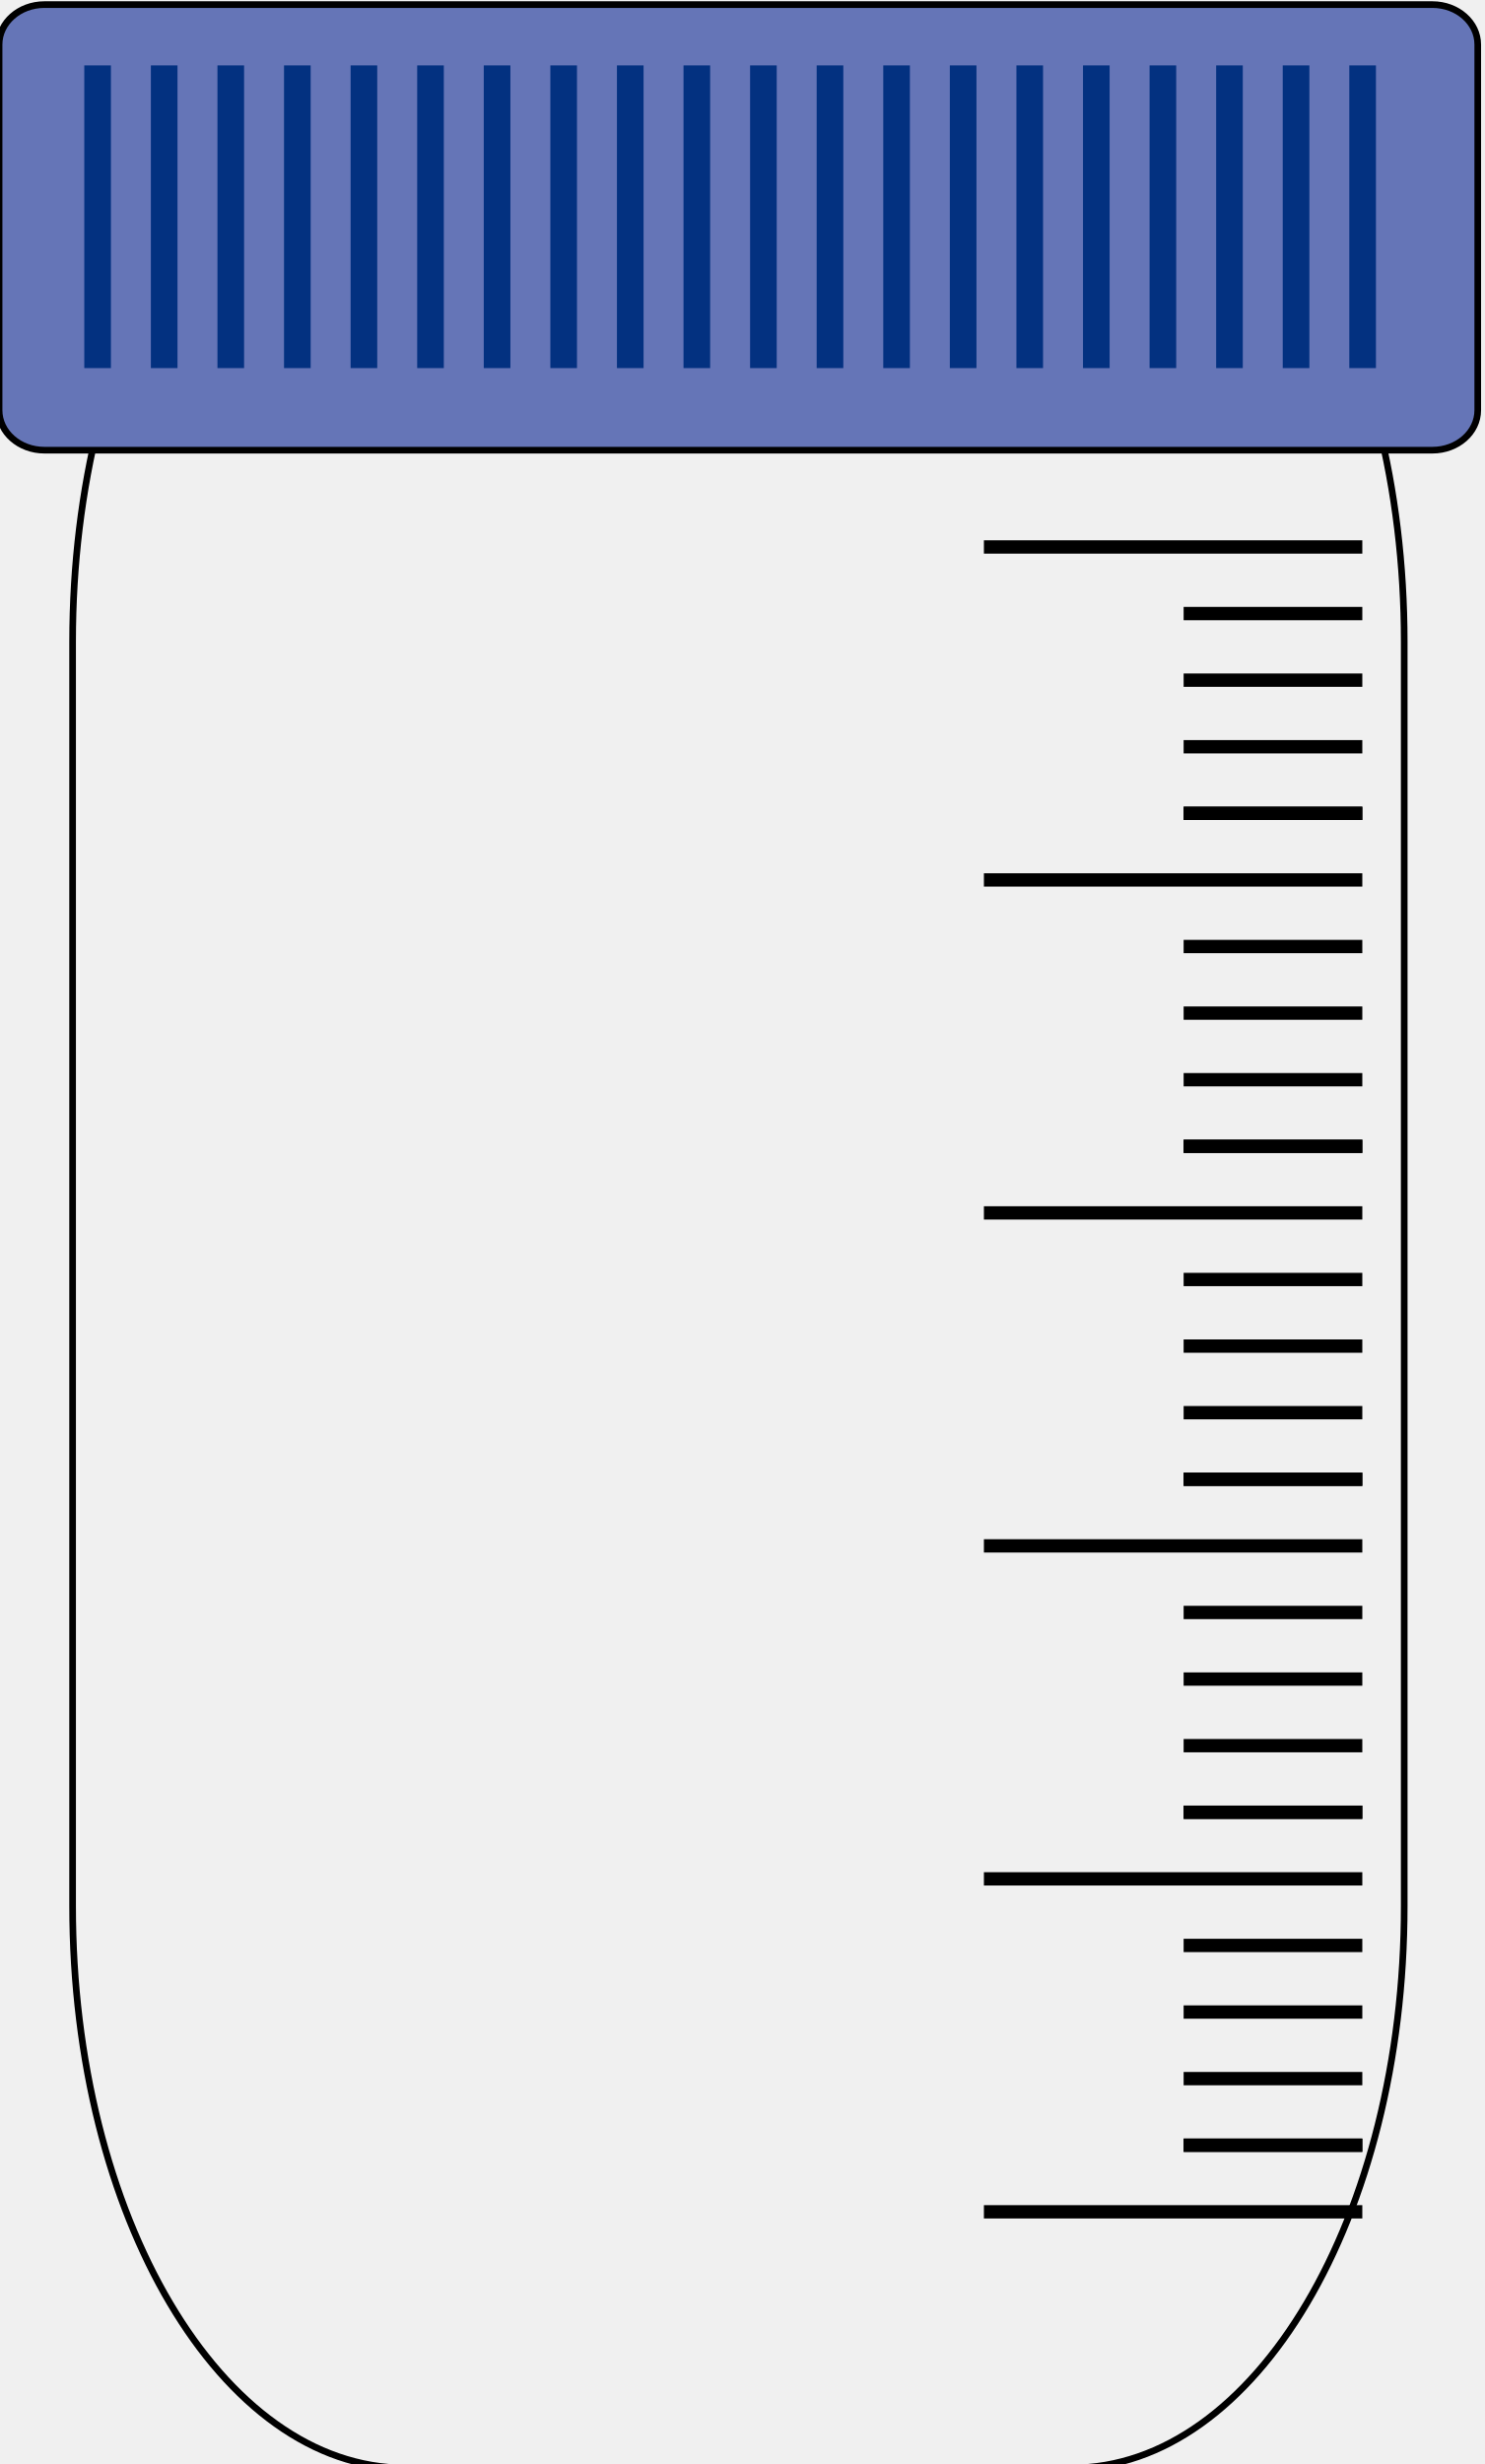
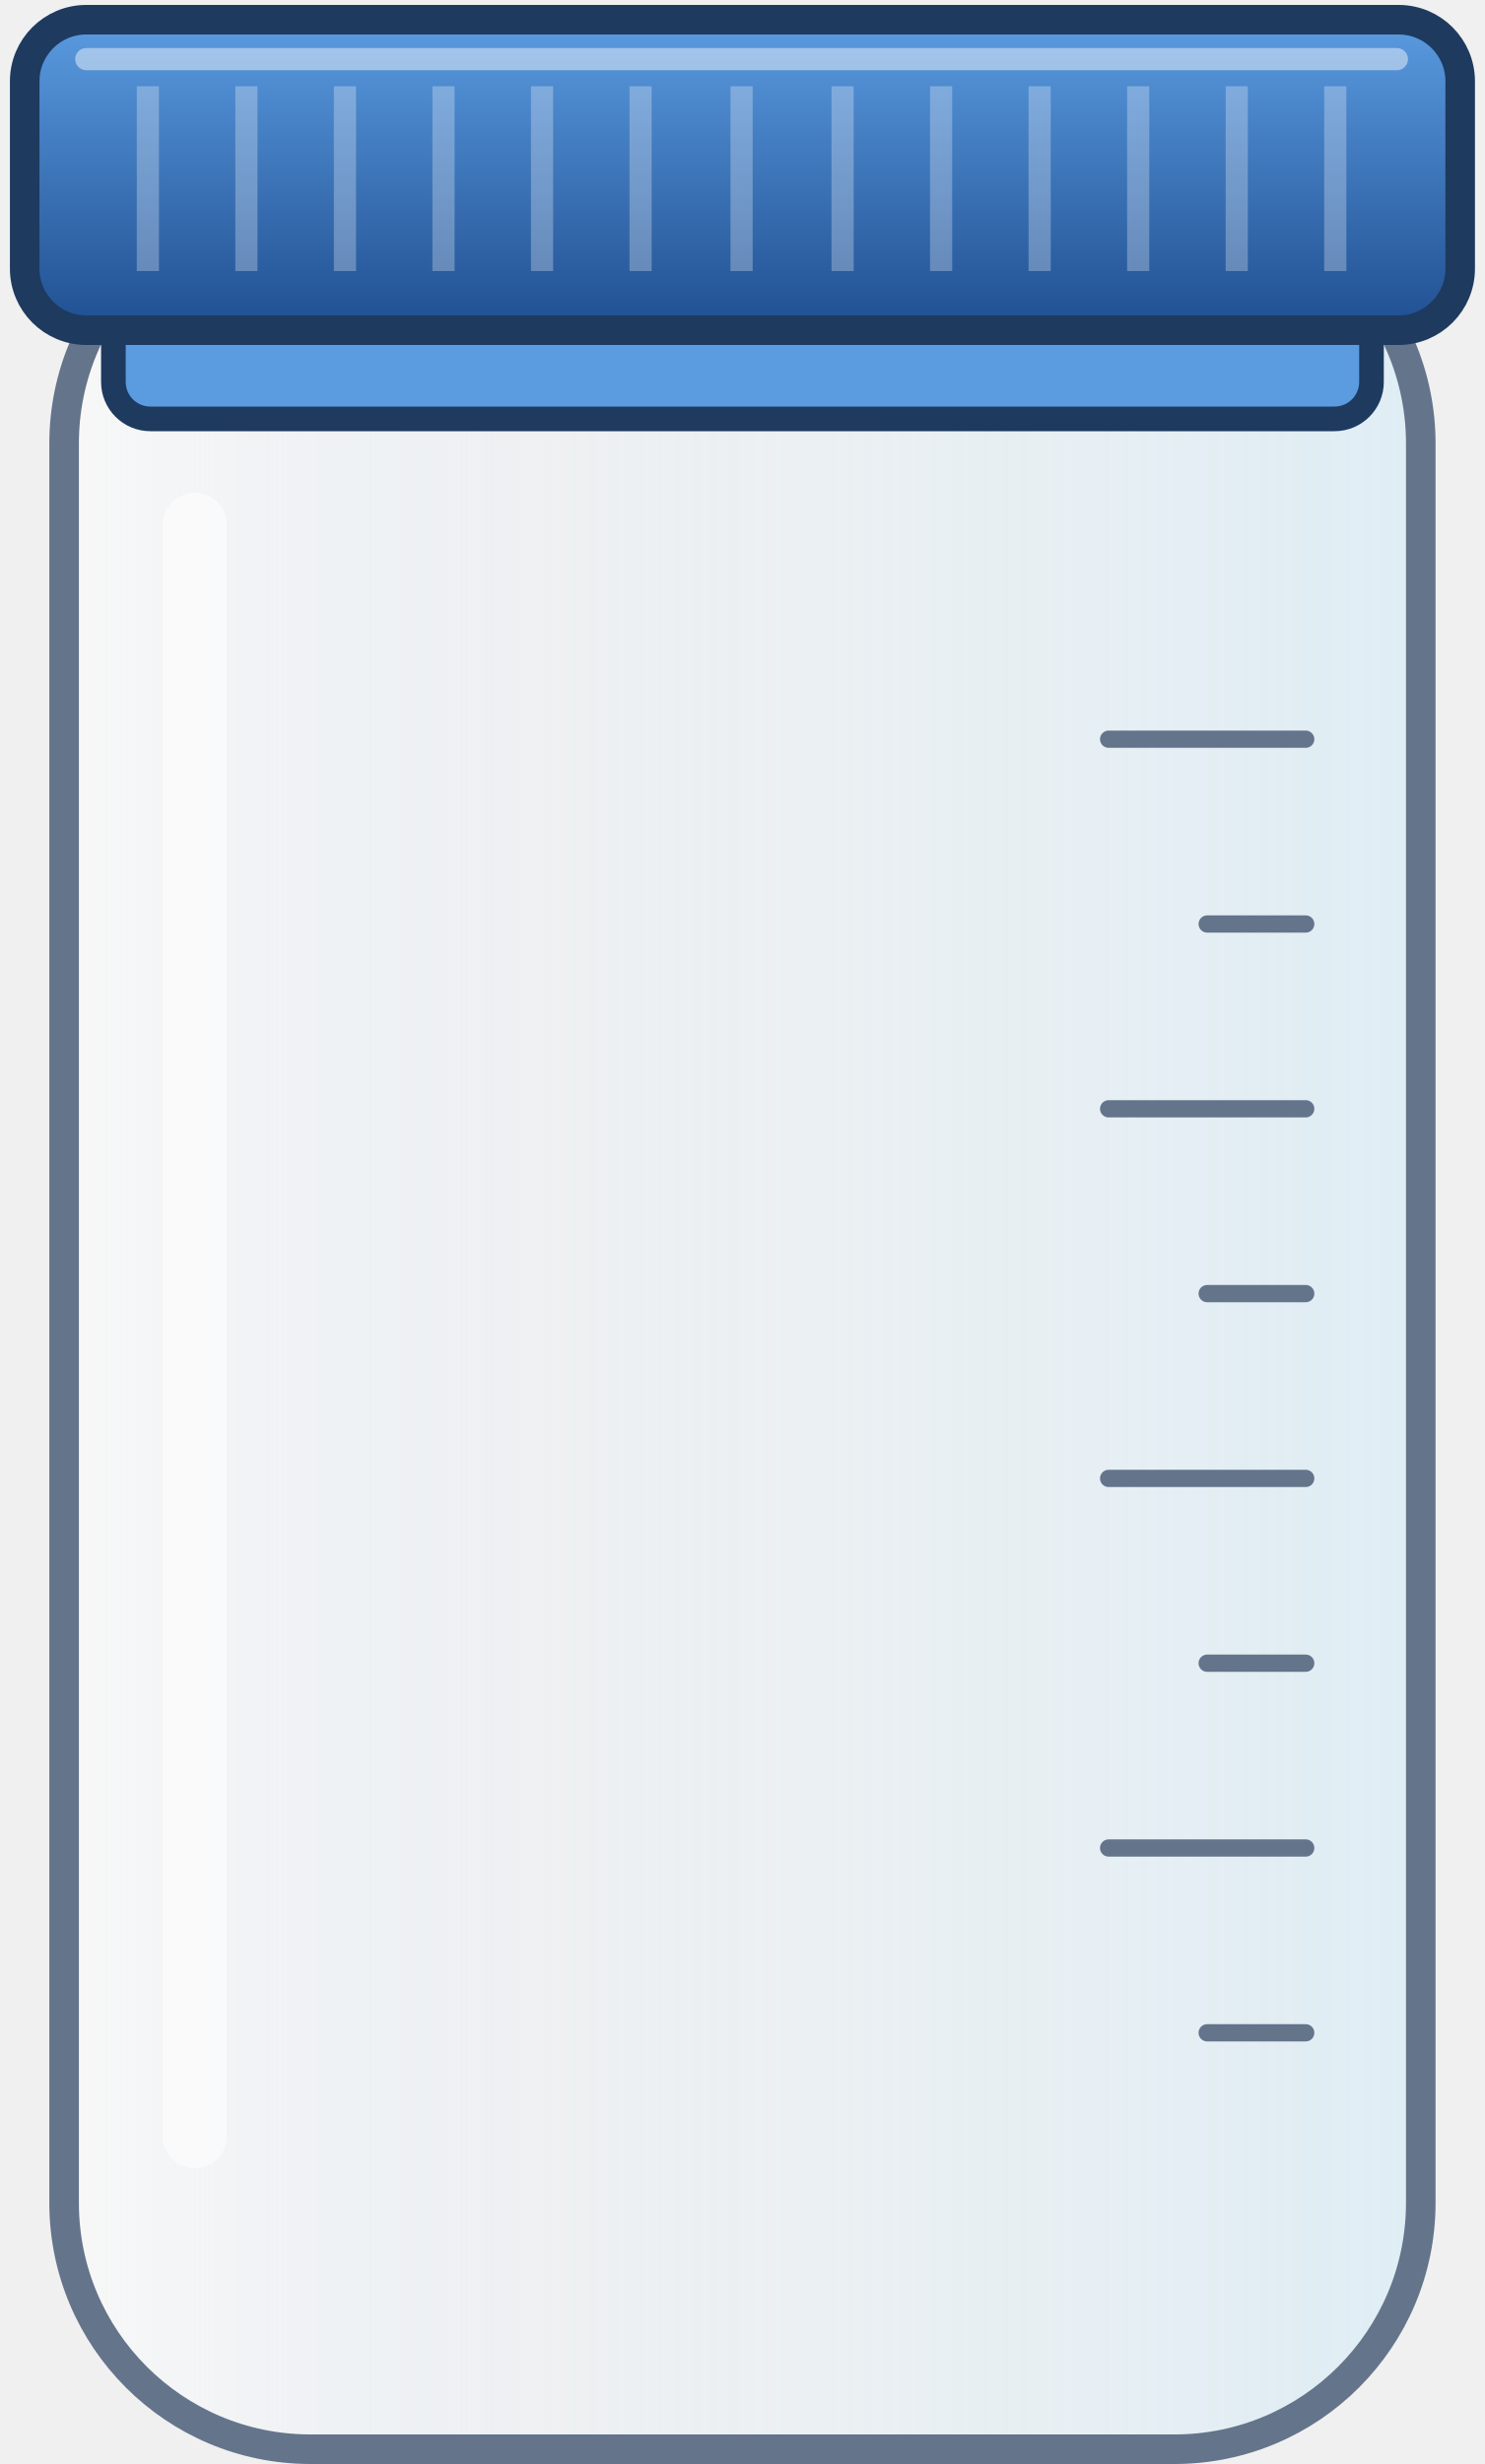
- <svg xmlns="http://www.w3.org/2000/svg" xml:space="preserve" width="2.323in" height="3.854in" version="1.1" style="shape-rendering:geometricPrecision; text-rendering:geometricPrecision; image-rendering:optimizeQuality; fill-rule:evenodd; clip-rule:evenodd" viewBox="0 0 2322.91 3854.17">
+ <svg xmlns="http://www.w3.org/2000/svg" width="2.323in" height="3.854in" viewBox="0 0 60.27 100">
  <defs>
-     <style type="text/css">
-    
-     .str0 {stroke:black;stroke-width:10.41;stroke-miterlimit:2.613}
-     .str1 {stroke:#033180;stroke-width:41.67;stroke-miterlimit:2.613}
-     .str2 {stroke:black;stroke-width:20.83;stroke-miterlimit:2.613}
-     .fil0 {fill:none}
-     .fil1 {fill:#6575B7}
-    
-   </style>
+     <linearGradient id="glass" x1="0" y1="0" x2="1" y2="0">
+       <stop offset="0" stop-color="#FFFFFF" stop-opacity="0.50" />
+       <stop offset="0.35" stop-color="#E0F2FE" stop-opacity="0.12" />
+       <stop offset="1" stop-color="#BAE6FD" stop-opacity="0.32" />
+     </linearGradient>
+     <linearGradient id="cap" x1="0" y1="0" x2="0" y2="1">
+       <stop offset="0" stop-color="#5B9BE0" />
+       <stop offset="1" stop-color="#1F4F91" />
+     </linearGradient>
  </defs>
-   <g id="Layer_x0020_1">
-     <rect class="fil0 str0" x="113.49" y="124.76" width="2083.33" height="3735.71" rx="520.83" ry="879.15" />
-     <rect class="fil1 str0" x="-1.55" y="7.19" width="2313.41" height="696.97" rx="70.92" ry="62.5" />
-     <line class="fil0 str1" x1="152.6" y1="102.32" x2="152.6" y2="575.77" />
-     <line class="fil0 str1" x1="256.77" y1="102.32" x2="256.77" y2="575.77" />
-     <line class="fil0 str1" x1="360.93" y1="102.32" x2="360.93" y2="575.77" />
-     <line class="fil0 str1" x1="465.1" y1="102.32" x2="465.1" y2="575.77" />
-     <line class="fil0 str1" x1="569.26" y1="102.32" x2="569.26" y2="575.77" />
-     <line class="fil0 str1" x1="673.43" y1="102.32" x2="673.43" y2="575.77" />
-     <line class="fil0 str1" x1="777.59" y1="102.32" x2="777.59" y2="575.77" />
-     <line class="fil0 str1" x1="881.76" y1="102.32" x2="881.76" y2="575.77" />
-     <line class="fil0 str1" x1="985.93" y1="102.32" x2="985.93" y2="575.77" />
-     <line class="fil0 str1" x1="1090.09" y1="102.32" x2="1090.09" y2="575.77" />
-     <line class="fil0 str1" x1="1194.26" y1="102.32" x2="1194.26" y2="575.77" />
-     <line class="fil0 str1" x1="1298.42" y1="102.32" x2="1298.42" y2="575.77" />
-     <line class="fil0 str1" x1="1402.59" y1="102.32" x2="1402.59" y2="575.77" />
-     <line class="fil0 str1" x1="1506.75" y1="102.32" x2="1506.75" y2="575.77" />
-     <line class="fil0 str1" x1="1610.92" y1="102.32" x2="1610.92" y2="575.77" />
-     <line class="fil0 str1" x1="1715.08" y1="102.32" x2="1715.08" y2="575.77" />
-     <line class="fil0 str1" x1="1819.25" y1="102.32" x2="1819.25" y2="575.77" />
-     <line class="fil0 str1" x1="1923.41" y1="102.32" x2="1923.41" y2="575.77" />
-     <line class="fil0 str1" x1="2027.58" y1="102.32" x2="2027.58" y2="575.77" />
-     <line class="fil0 str1" x1="2131.74" y1="102.32" x2="2131.74" y2="575.77" />
-     <line class="fil0 str2" x1="1539.23" y1="855.57" x2="2131.25" y2="855.57" />
-     <line class="fil0 str2" x1="1851.7" y1="959.74" x2="2131.25" y2="959.74" />
-     <line class="fil0 str2" x1="1851.7" y1="1063.9" x2="2131.25" y2="1063.9" />
-     <line class="fil0 str2" x1="1851.7" y1="1168.07" x2="2131.25" y2="1168.07" />
-     <line class="fil0 str2" x1="1851.7" y1="1272.23" x2="2131.25" y2="1272.23" />
-     <line class="fil0 str2" x1="1851.7" y1="1272.23" x2="2131.25" y2="1272.23" />
-     <line class="fil0 str2" x1="1539.23" y1="1376.4" x2="2131.25" y2="1376.4" />
-     <line class="fil0 str2" x1="1851.7" y1="1480.56" x2="2131.25" y2="1480.56" />
-     <line class="fil0 str2" x1="1851.7" y1="1584.73" x2="2131.25" y2="1584.73" />
-     <line class="fil0 str2" x1="1851.7" y1="1688.89" x2="2131.25" y2="1688.89" />
-     <line class="fil0 str2" x1="1851.7" y1="1793.06" x2="2131.25" y2="1793.06" />
-     <line class="fil0 str2" x1="1851.7" y1="1793.06" x2="2131.25" y2="1793.06" />
-     <line class="fil0 str2" x1="1539.23" y1="1897.22" x2="2131.25" y2="1897.22" />
-     <line class="fil0 str2" x1="1851.7" y1="2001.39" x2="2131.25" y2="2001.39" />
-     <line class="fil0 str2" x1="1851.7" y1="2105.56" x2="2131.25" y2="2105.56" />
-     <line class="fil0 str2" x1="1851.7" y1="2209.72" x2="2131.25" y2="2209.72" />
-     <line class="fil0 str2" x1="1851.7" y1="2313.89" x2="2131.25" y2="2313.89" />
-     <line class="fil0 str2" x1="1851.7" y1="2313.89" x2="2131.25" y2="2313.89" />
-     <line class="fil0 str2" x1="1539.23" y1="2418.05" x2="2131.25" y2="2418.05" />
-     <line class="fil0 str2" x1="1851.7" y1="2522.22" x2="2131.25" y2="2522.22" />
-     <line class="fil0 str2" x1="1851.7" y1="2626.38" x2="2131.25" y2="2626.38" />
-     <line class="fil0 str2" x1="1851.7" y1="2730.55" x2="2131.25" y2="2730.55" />
-     <line class="fil0 str2" x1="1851.7" y1="2834.71" x2="2131.25" y2="2834.71" />
-     <line class="fil0 str2" x1="1851.7" y1="2834.71" x2="2131.25" y2="2834.71" />
-     <line class="fil0 str2" x1="1539.23" y1="2938.88" x2="2131.25" y2="2938.88" />
-     <line class="fil0 str2" x1="1851.7" y1="3043.04" x2="2131.25" y2="3043.04" />
-     <line class="fil0 str2" x1="1851.7" y1="3147.21" x2="2131.25" y2="3147.21" />
-     <line class="fil0 str2" x1="1851.7" y1="3251.37" x2="2131.25" y2="3251.37" />
-     <line class="fil0 str2" x1="1851.7" y1="3355.54" x2="2131.25" y2="3355.54" />
-     <line class="fil0 str2" x1="1851.7" y1="3355.54" x2="2131.25" y2="3355.54" />
-     <line class="fil0 str2" x1="1539.23" y1="3459.7" x2="2131.25" y2="3459.7" />
+   <rect x="2.6" y="8" width="55.07" height="91.4" rx="10" fill="url(#glass)" stroke="#64748B" stroke-width="1.2" />
+   <rect x="6.6" y="20" width="2.6" height="68" rx="1.3" fill="#FFFFFF" fill-opacity="0.55" />
+   <g stroke="#64748B" stroke-width="0.7" stroke-linecap="round">
+     <line x1="45" y1="30" x2="53" y2="30" />
+     <line x1="49" y1="37.5" x2="53" y2="37.5" />
+     <line x1="45" y1="45" x2="53" y2="45" />
+     <line x1="49" y1="52.5" x2="53" y2="52.5" />
+     <line x1="45" y1="60" x2="53" y2="60" />
+     <line x1="49" y1="67.5" x2="53" y2="67.5" />
+     <line x1="45" y1="75" x2="53" y2="75" />
+     <line x1="49" y1="82.5" x2="53" y2="82.5" />
  </g>
+   <rect x="4.6" y="12" width="51.07" height="5" rx="1.5" fill="#5B9BE0" stroke="#1E3A5F" stroke-width="1" />
+   <rect x="1" y="0.8" width="58.27" height="12.6" rx="2.5" fill="url(#cap)" stroke="#1E3A5F" stroke-width="1.2" />
+   <g stroke="#FFFFFF" stroke-opacity="0.28" stroke-width="0.9">
+     <line x1="6" y1="3.5" x2="6" y2="11" />
+     <line x1="10" y1="3.5" x2="10" y2="11" />
+     <line x1="14" y1="3.5" x2="14" y2="11" />
+     <line x1="18" y1="3.5" x2="18" y2="11" />
+     <line x1="22" y1="3.5" x2="22" y2="11" />
+     <line x1="26" y1="3.5" x2="26" y2="11" />
+     <line x1="30.1" y1="3.5" x2="30.1" y2="11" />
+     <line x1="34.2" y1="3.5" x2="34.2" y2="11" />
+     <line x1="38.2" y1="3.5" x2="38.2" y2="11" />
+     <line x1="42.2" y1="3.5" x2="42.2" y2="11" />
+     <line x1="46.2" y1="3.5" x2="46.2" y2="11" />
+     <line x1="50.2" y1="3.5" x2="50.2" y2="11" />
+     <line x1="54.2" y1="3.5" x2="54.2" y2="11" />
+   </g>
+   <line x1="3.5" y1="2.4" x2="56.7" y2="2.4" stroke="#FFFFFF" stroke-opacity="0.45" stroke-width="0.9" stroke-linecap="round" />
</svg>
